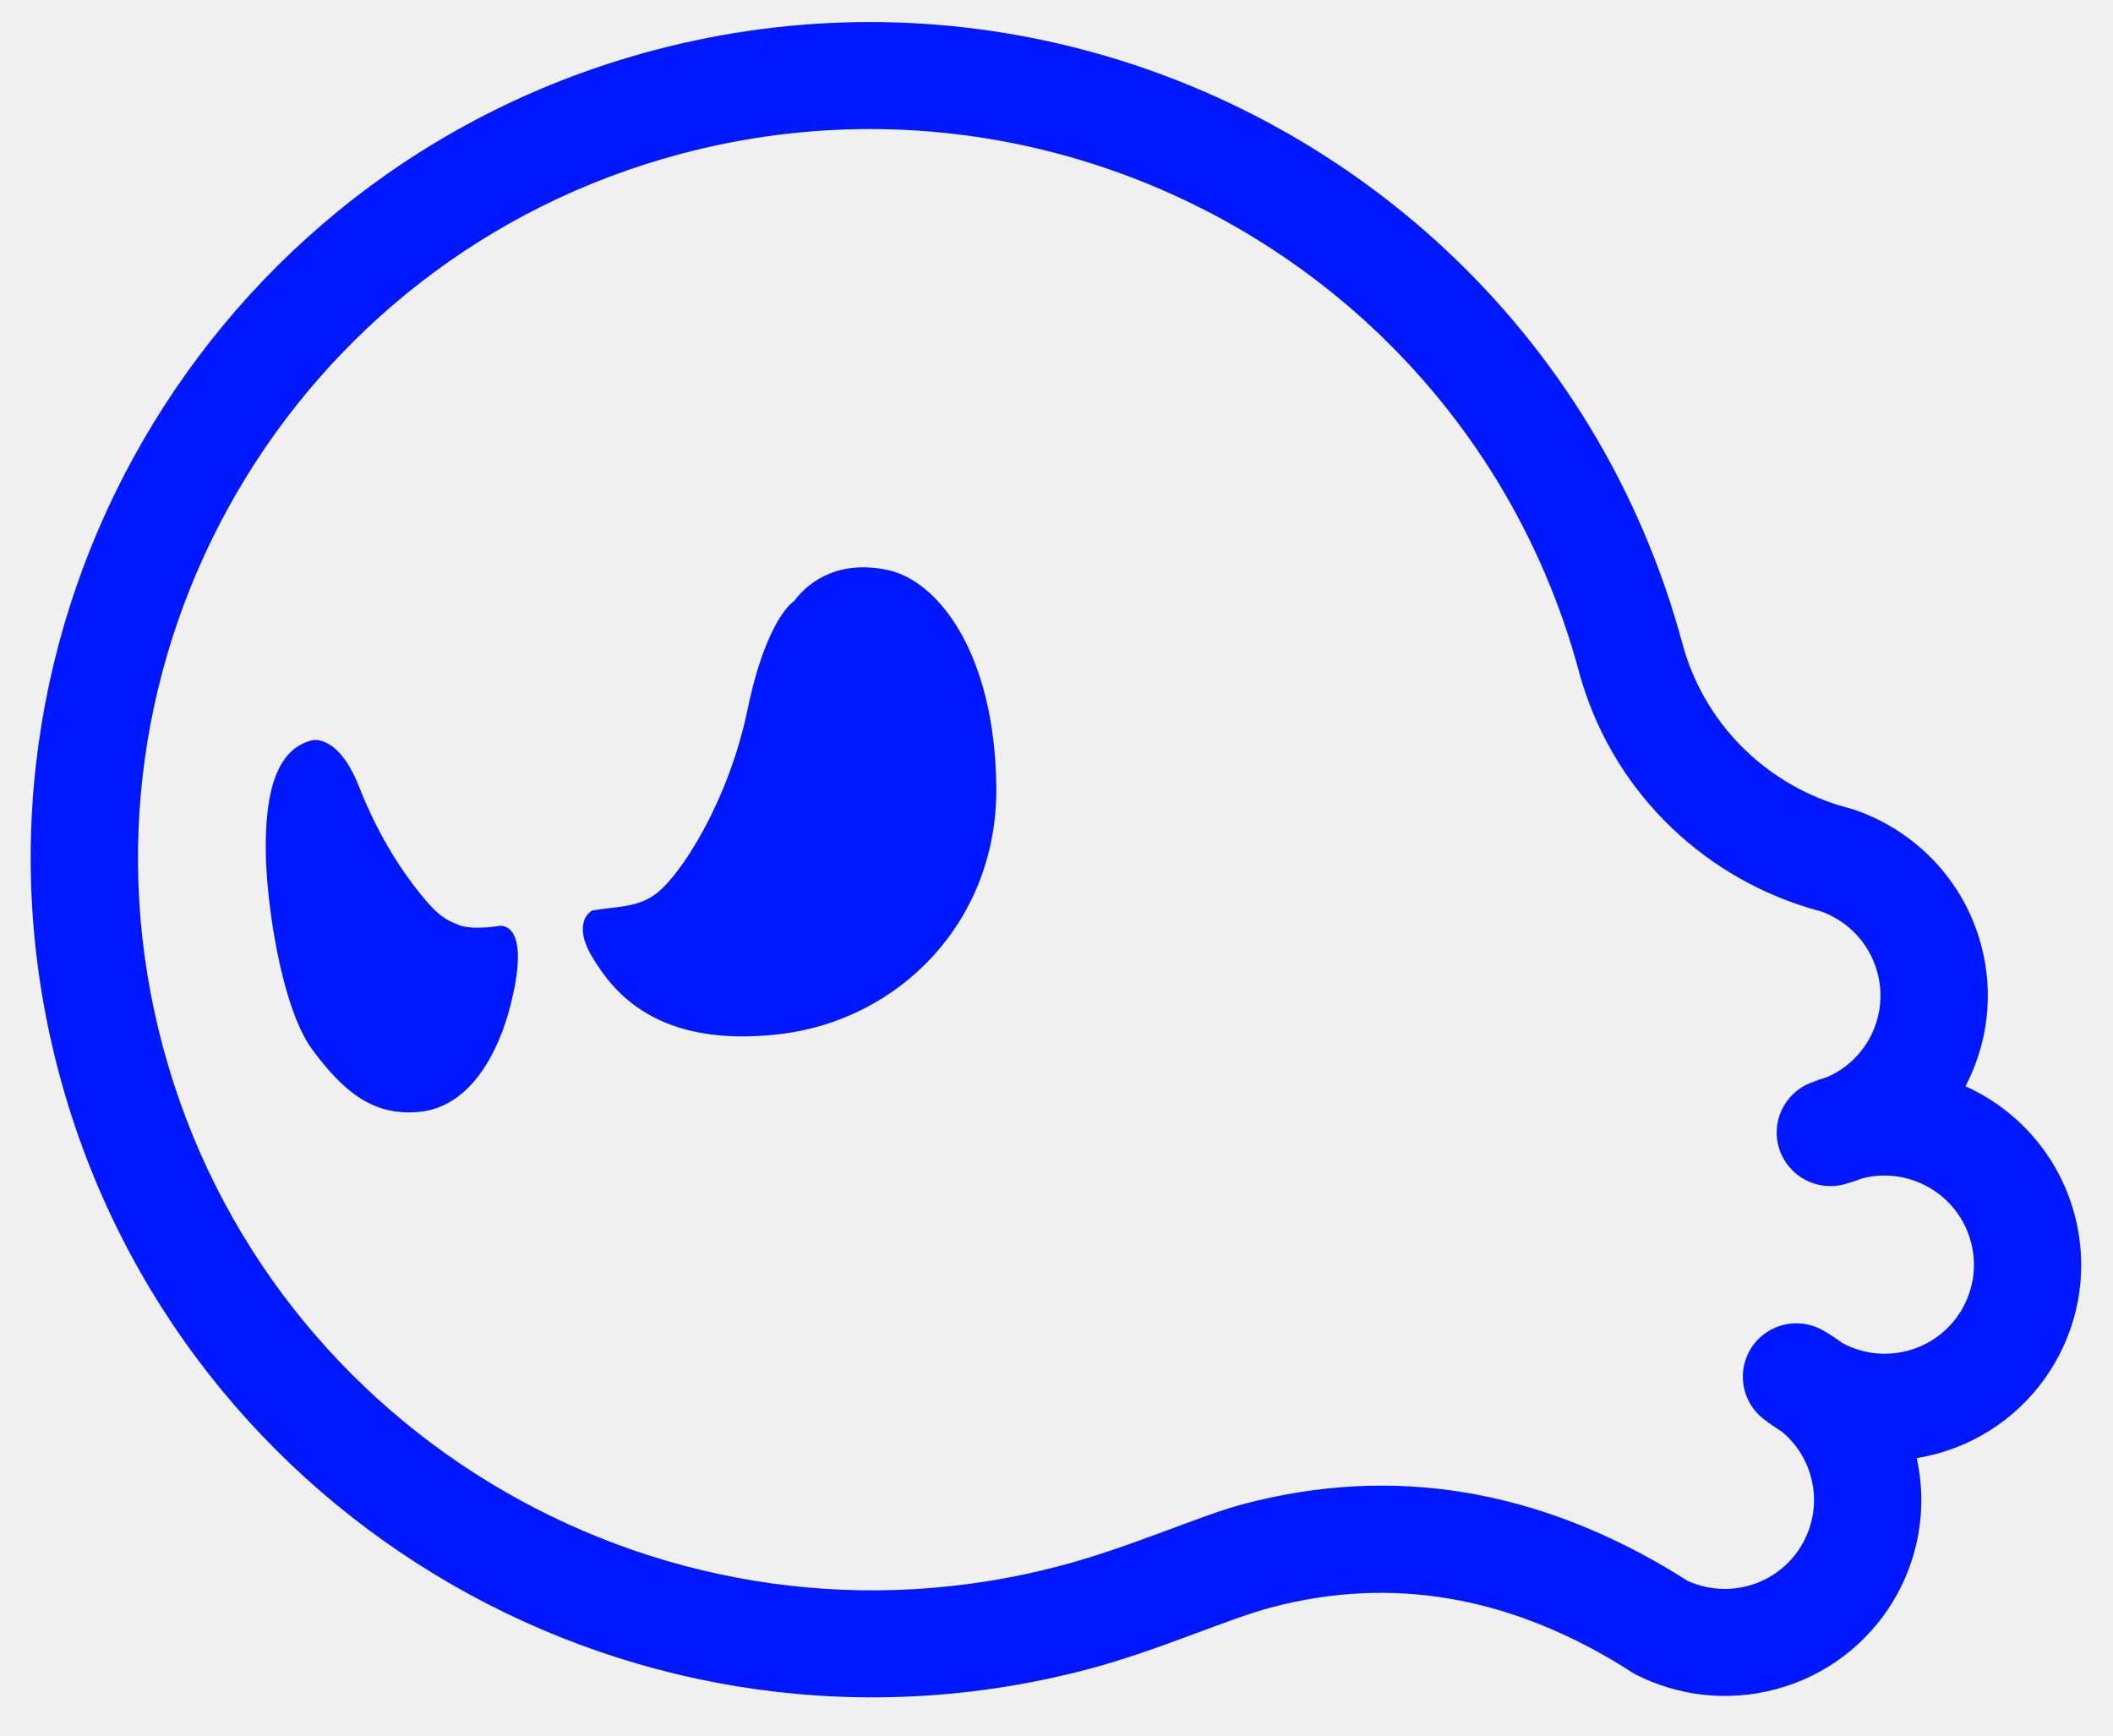
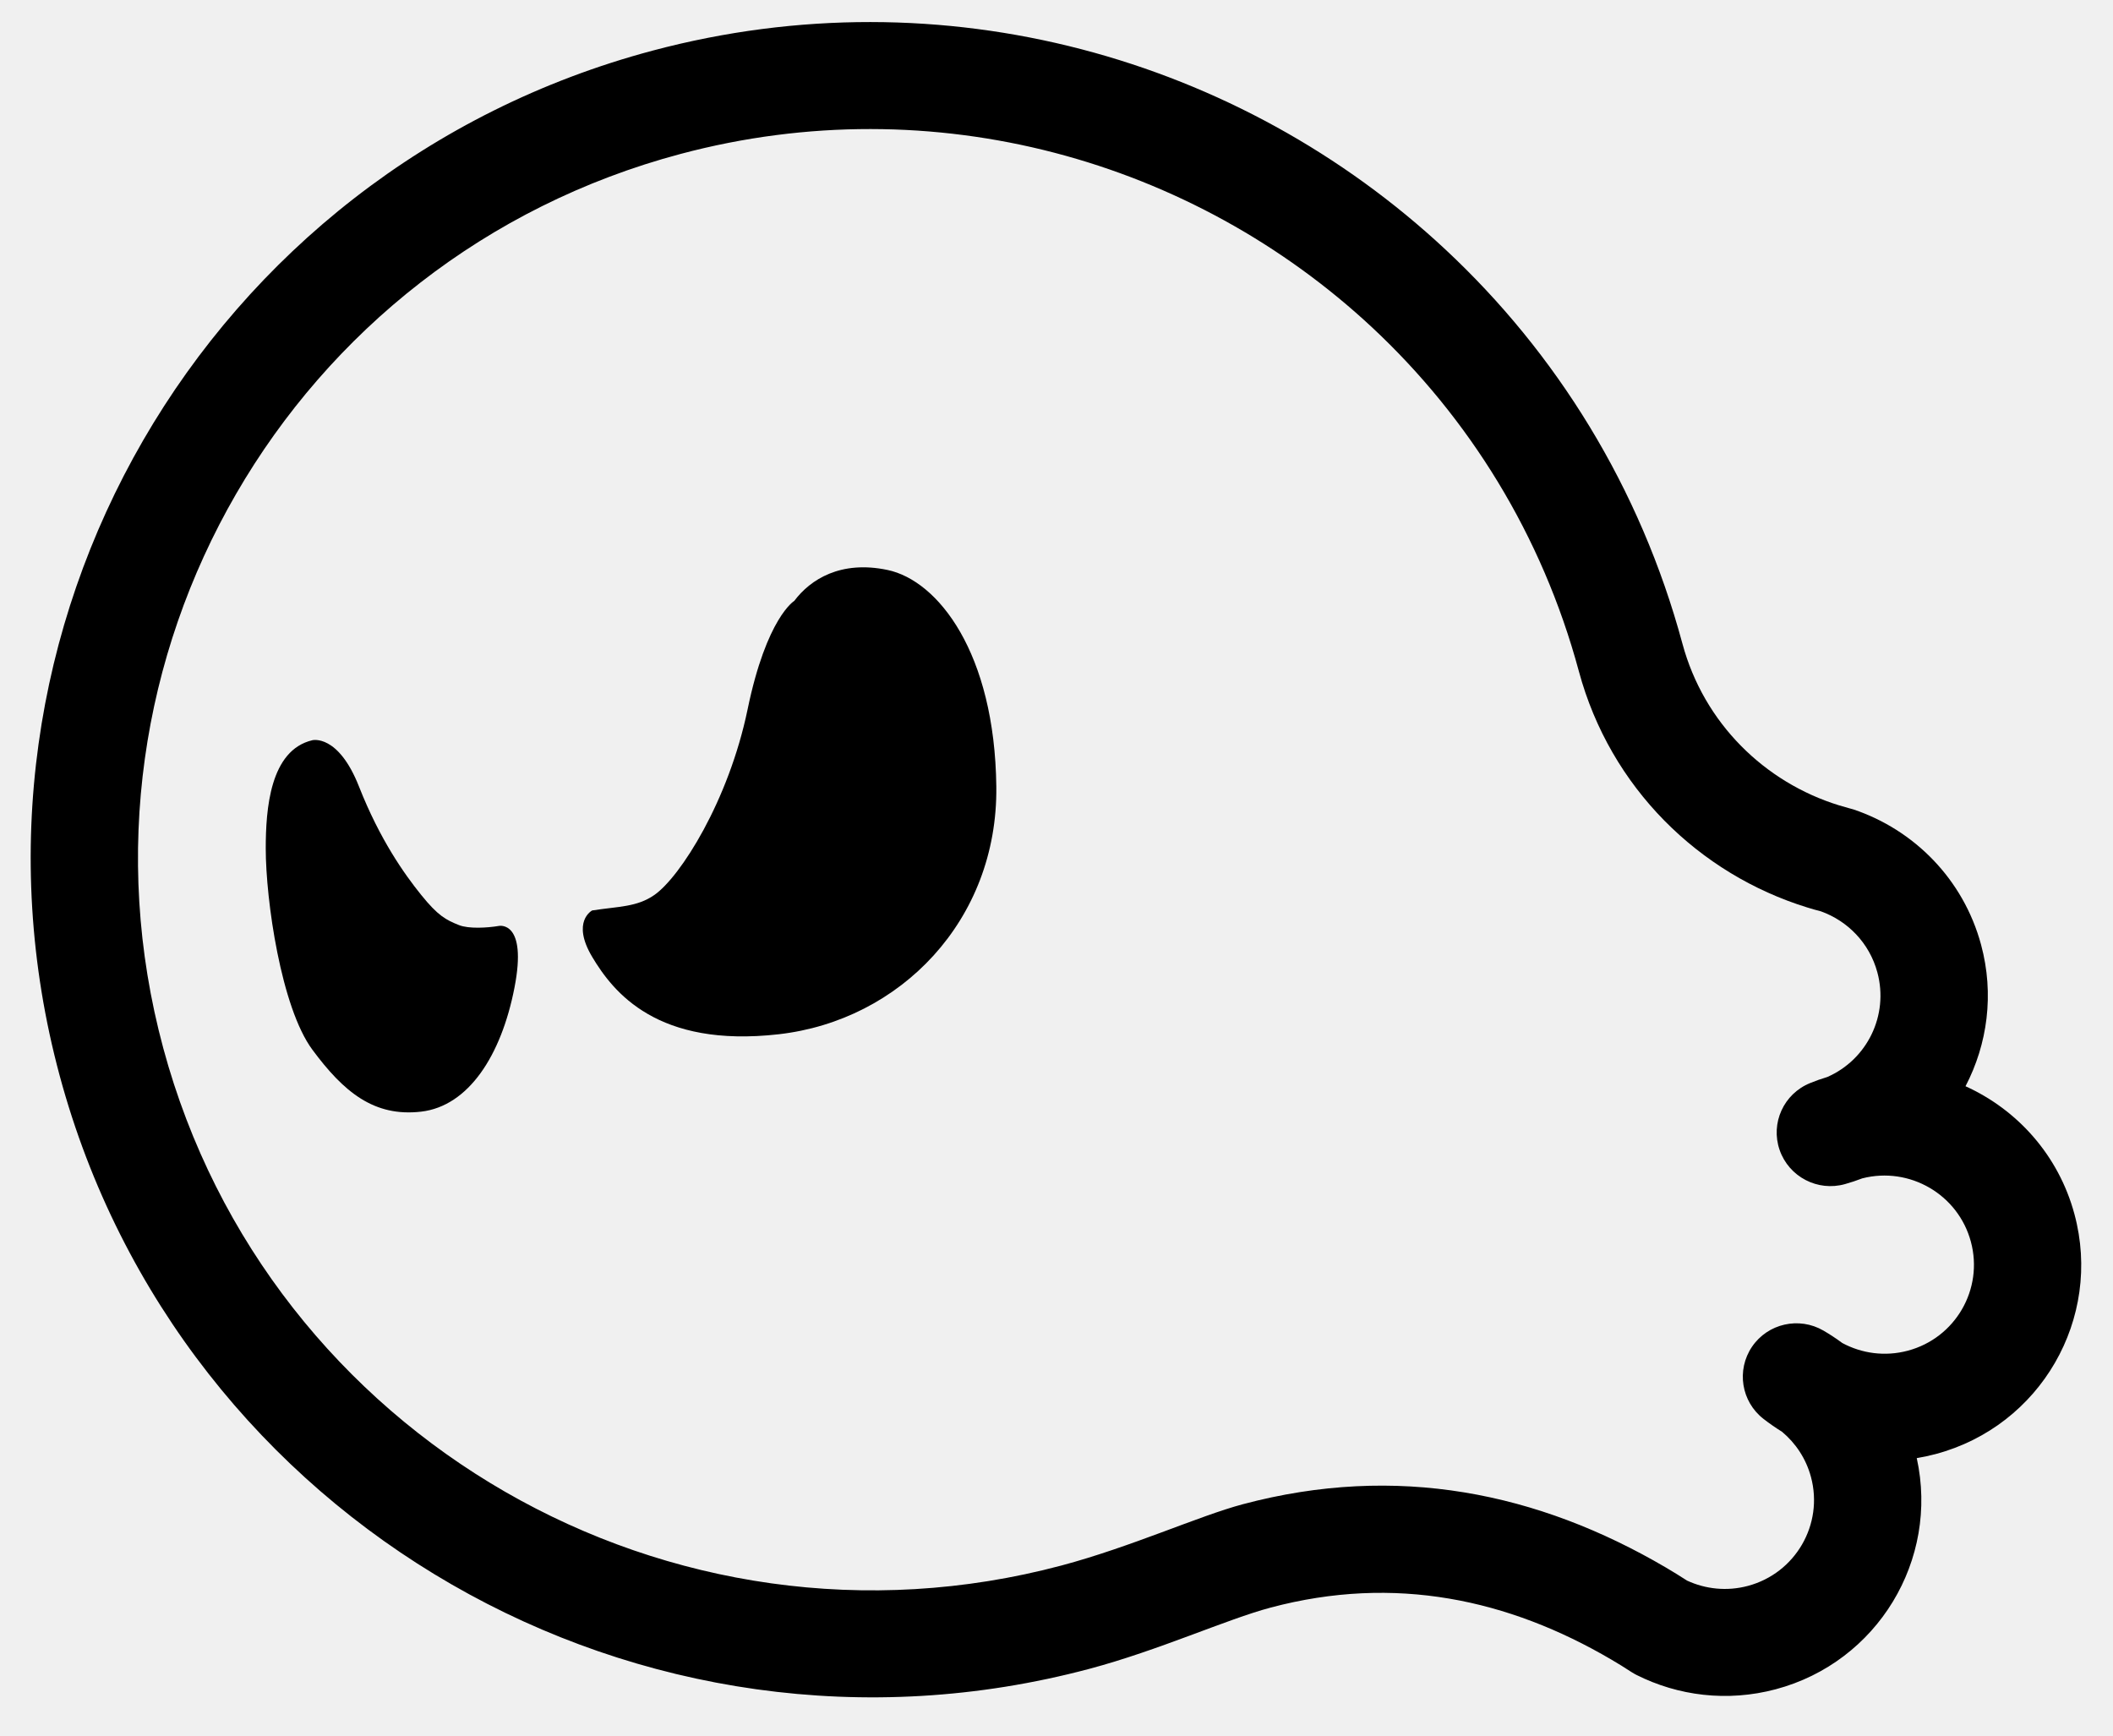
<svg xmlns="http://www.w3.org/2000/svg" width="56" height="46" viewBox="0 0 56 46" fill="none">
  <g clip-path="url(#clip0_824_52)">
-     <path fill-rule="evenodd" clip-rule="evenodd" d="M52.091 28.789C53.463 29.41 54.557 30.616 54.978 32.178C55.726 34.948 54.078 37.797 51.3 38.537C51.131 38.582 50.964 38.618 50.799 38.645C51.393 41.341 49.762 44.052 47.061 44.771C45.776 45.113 44.472 44.945 43.369 44.39C43.323 44.365 43.273 44.339 43.229 44.309C43.058 44.196 42.883 44.089 42.706 43.985C39.98 42.386 36.967 41.73 33.676 42.606C32.512 42.915 30.714 43.739 28.869 44.23C16.999 47.39 4.774 40.346 1.582 28.51C-1.61 16.674 5.431 4.5 17.302 1.34C25.01 -0.712 32.87 1.538 38.307 6.612C41.242 9.35 43.47 12.911 44.589 17.06C45.16 19.176 46.777 20.737 48.733 21.342C48.827 21.371 48.925 21.398 49.018 21.424C49.052 21.432 49.086 21.442 49.12 21.452C50.72 21.99 52.033 23.292 52.504 25.04C52.857 26.349 52.673 27.675 52.091 28.789ZM49.356 31.23C49.207 31.287 49.056 31.338 48.899 31.382C48.174 31.587 47.412 31.191 47.165 30.479C46.918 29.767 47.273 28.988 47.973 28.705C48.121 28.644 48.272 28.591 48.428 28.544C49.481 28.084 50.063 26.913 49.755 25.771C49.545 24.992 48.968 24.408 48.26 24.154C48.137 24.122 48.014 24.088 47.894 24.05C45.035 23.166 42.678 20.883 41.844 17.791C40.868 14.173 38.924 11.068 36.366 8.679C31.622 4.254 24.764 2.289 18.04 4.079C7.689 6.834 1.542 17.454 4.327 27.779C7.112 38.103 17.78 44.247 28.131 41.491C29.975 41 31.774 40.177 32.938 39.867C37.019 38.78 40.763 39.558 44.146 41.542C44.337 41.654 44.525 41.77 44.711 41.891C45.2 42.117 45.766 42.18 46.322 42.032C47.585 41.696 48.334 40.401 47.995 39.143C47.864 38.657 47.589 38.248 47.229 37.947C47.06 37.842 46.895 37.728 46.737 37.605C46.146 37.146 46.015 36.31 46.433 35.693C46.851 35.077 47.679 34.889 48.326 35.265C48.498 35.365 48.665 35.476 48.827 35.595C49.34 35.87 49.953 35.96 50.561 35.798C51.824 35.462 52.573 34.167 52.233 32.908C51.896 31.658 50.612 30.91 49.356 31.23Z" fill="#0018FF" />
-     <path fill-rule="evenodd" clip-rule="evenodd" d="M15.694 24.13C15.694 24.13 15.134 24.42 15.694 25.36C16.255 26.3 17.421 27.777 20.638 27.411C23.855 27.045 26.447 24.394 26.405 20.848C26.364 17.302 24.86 15.387 23.522 15.106C22.282 14.845 21.478 15.355 21.05 15.926C21.05 15.926 20.317 16.366 19.814 18.797C19.311 21.228 18.03 23.241 17.342 23.72C16.877 24.043 16.395 24.021 15.694 24.13Z" fill="#0018FF" />
-     <path fill-rule="evenodd" clip-rule="evenodd" d="M12.164 24.518C12.419 24.62 12.909 24.593 13.222 24.54C13.222 24.54 13.985 24.384 13.634 26.18C13.284 27.977 12.415 29.316 11.163 29.462C9.91 29.608 9.107 28.939 8.279 27.821C7.451 26.703 7.043 23.856 7.043 22.489C7.043 21.447 7.154 19.883 8.279 19.618C8.279 19.618 8.963 19.445 9.515 20.848C10.067 22.251 10.718 23.168 11.163 23.719C11.607 24.271 11.822 24.382 12.164 24.518Z" fill="#0018FF" />
+     <path fill-rule="evenodd" clip-rule="evenodd" d="M52.091 28.789C53.463 29.41 54.557 30.616 54.978 32.178C55.726 34.948 54.078 37.797 51.3 38.537C51.131 38.582 50.964 38.618 50.799 38.645C51.393 41.341 49.762 44.052 47.061 44.771C45.776 45.113 44.472 44.945 43.369 44.39C43.323 44.365 43.273 44.339 43.229 44.309C43.058 44.196 42.883 44.089 42.706 43.985C39.98 42.386 36.967 41.73 33.676 42.606C32.512 42.915 30.714 43.739 28.869 44.23C16.999 47.39 4.774 40.346 1.582 28.51C-1.61 16.674 5.431 4.5 17.302 1.34C25.01 -0.712 32.87 1.538 38.307 6.612C41.242 9.35 43.47 12.911 44.589 17.06C45.16 19.176 46.777 20.737 48.733 21.342C48.827 21.371 48.925 21.398 49.018 21.424C49.052 21.432 49.086 21.442 49.12 21.452C50.72 21.99 52.033 23.292 52.504 25.04C52.857 26.349 52.673 27.675 52.091 28.789ZM49.356 31.23C49.207 31.287 49.056 31.338 48.899 31.382C48.174 31.587 47.412 31.191 47.165 30.479C46.918 29.767 47.273 28.988 47.973 28.705C48.121 28.644 48.272 28.591 48.428 28.544C49.481 28.084 50.063 26.913 49.755 25.771C49.545 24.992 48.968 24.408 48.26 24.154C48.137 24.122 48.014 24.088 47.894 24.05C45.035 23.166 42.678 20.883 41.844 17.791C40.868 14.173 38.924 11.068 36.366 8.679C31.622 4.254 24.764 2.289 18.04 4.079C7.689 6.834 1.542 17.454 4.327 27.779C7.112 38.103 17.78 44.247 28.131 41.491C29.975 41 31.774 40.177 32.938 39.867C37.019 38.78 40.763 39.558 44.146 41.542C44.337 41.654 44.525 41.77 44.711 41.891C45.2 42.117 45.766 42.18 46.322 42.032C47.585 41.696 48.334 40.401 47.995 39.143C47.864 38.657 47.589 38.248 47.229 37.947C47.06 37.842 46.895 37.728 46.737 37.605C46.146 37.146 46.015 36.31 46.433 35.693C46.851 35.077 47.679 34.889 48.326 35.265C48.498 35.365 48.665 35.476 48.827 35.595C49.34 35.87 49.953 35.96 50.561 35.798C51.824 35.462 52.573 34.167 52.233 32.908C51.896 31.658 50.612 30.91 49.356 31.23Z" fill="currentColor" />
+     <path fill-rule="evenodd" clip-rule="evenodd" d="M15.694 24.13C15.694 24.13 15.134 24.42 15.694 25.36C16.255 26.3 17.421 27.777 20.638 27.411C23.855 27.045 26.447 24.394 26.405 20.848C26.364 17.302 24.86 15.387 23.522 15.106C22.282 14.845 21.478 15.355 21.05 15.926C21.05 15.926 20.317 16.366 19.814 18.797C19.311 21.228 18.03 23.241 17.342 23.72C16.877 24.043 16.395 24.021 15.694 24.13Z" fill="currentColor" />
+     <path fill-rule="evenodd" clip-rule="evenodd" d="M12.164 24.518C12.419 24.62 12.909 24.593 13.222 24.54C13.222 24.54 13.985 24.384 13.634 26.18C13.284 27.977 12.415 29.316 11.163 29.462C9.91 29.608 9.107 28.939 8.279 27.821C7.451 26.703 7.043 23.856 7.043 22.489C7.043 21.447 7.154 19.883 8.279 19.618C8.279 19.618 8.963 19.445 9.515 20.848C10.067 22.251 10.718 23.168 11.163 23.719C11.607 24.271 11.822 24.382 12.164 24.518Z" fill="currentColor" />
  </g>
  <defs>
    <clipPath id="clip0_824_52">
      <rect width="54.4" height="44.427" fill="white" transform="translate(0.799805 0.600098)" />
    </clipPath>
  </defs>
</svg>
